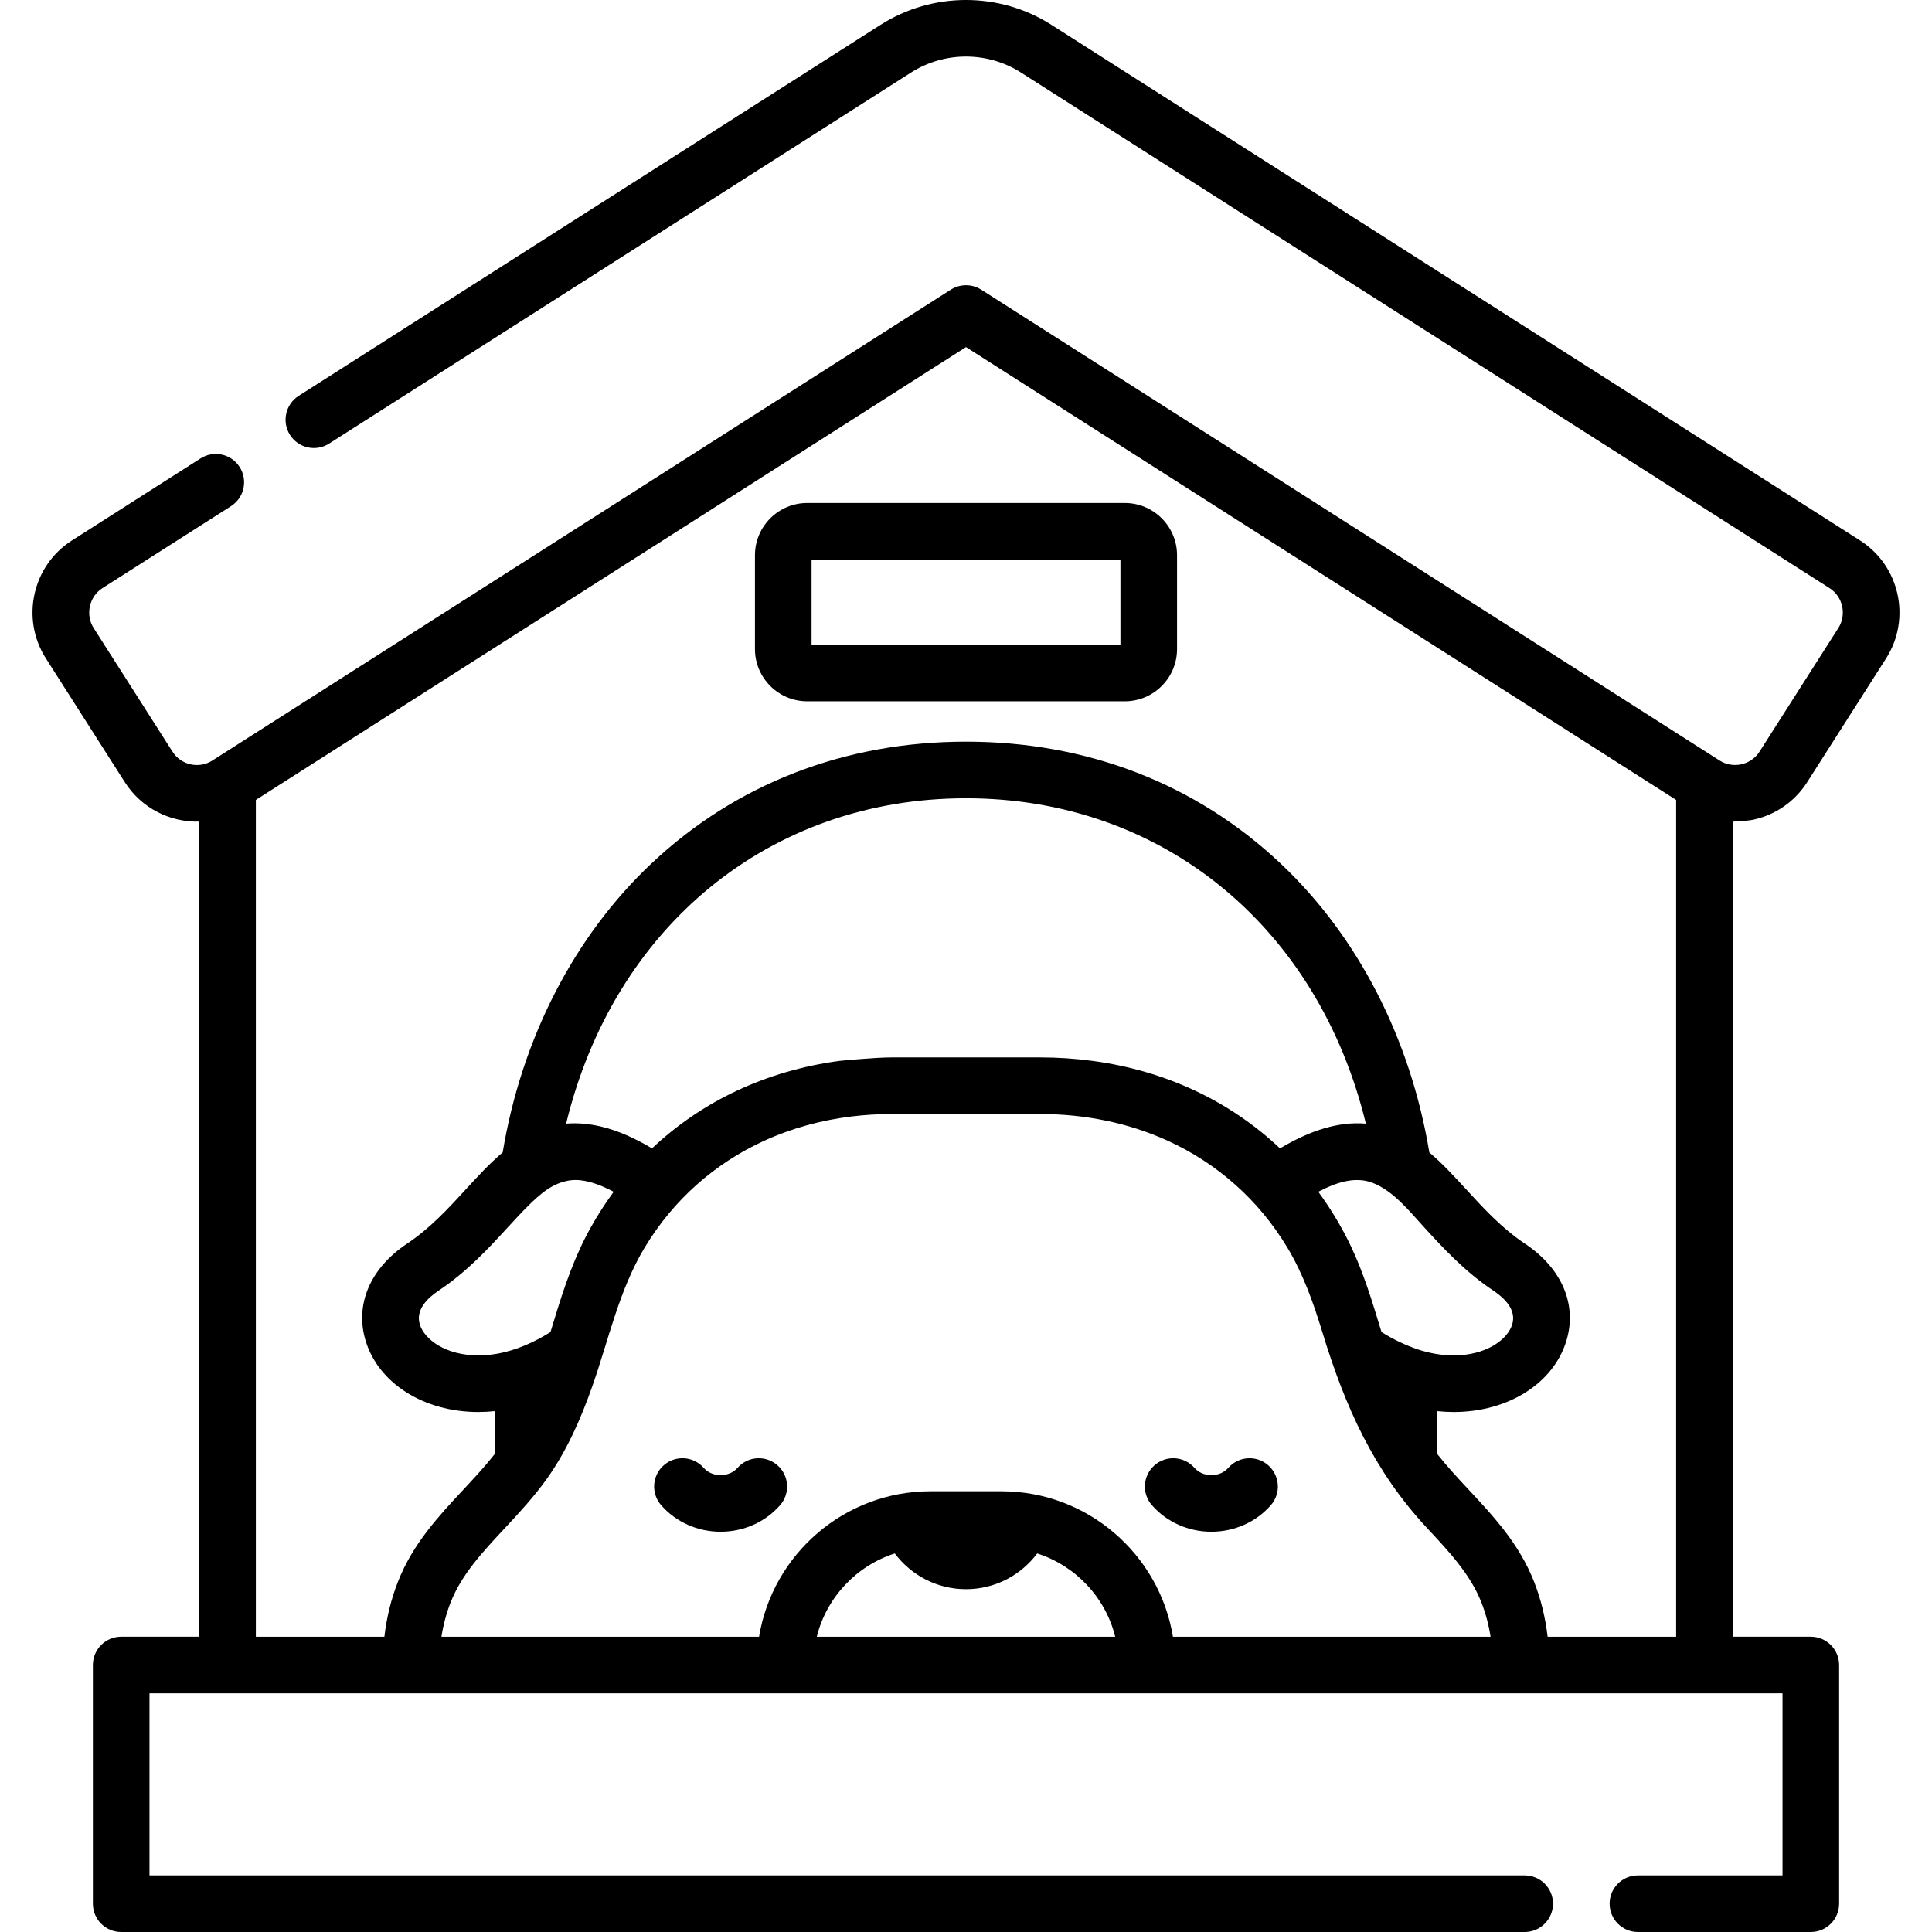
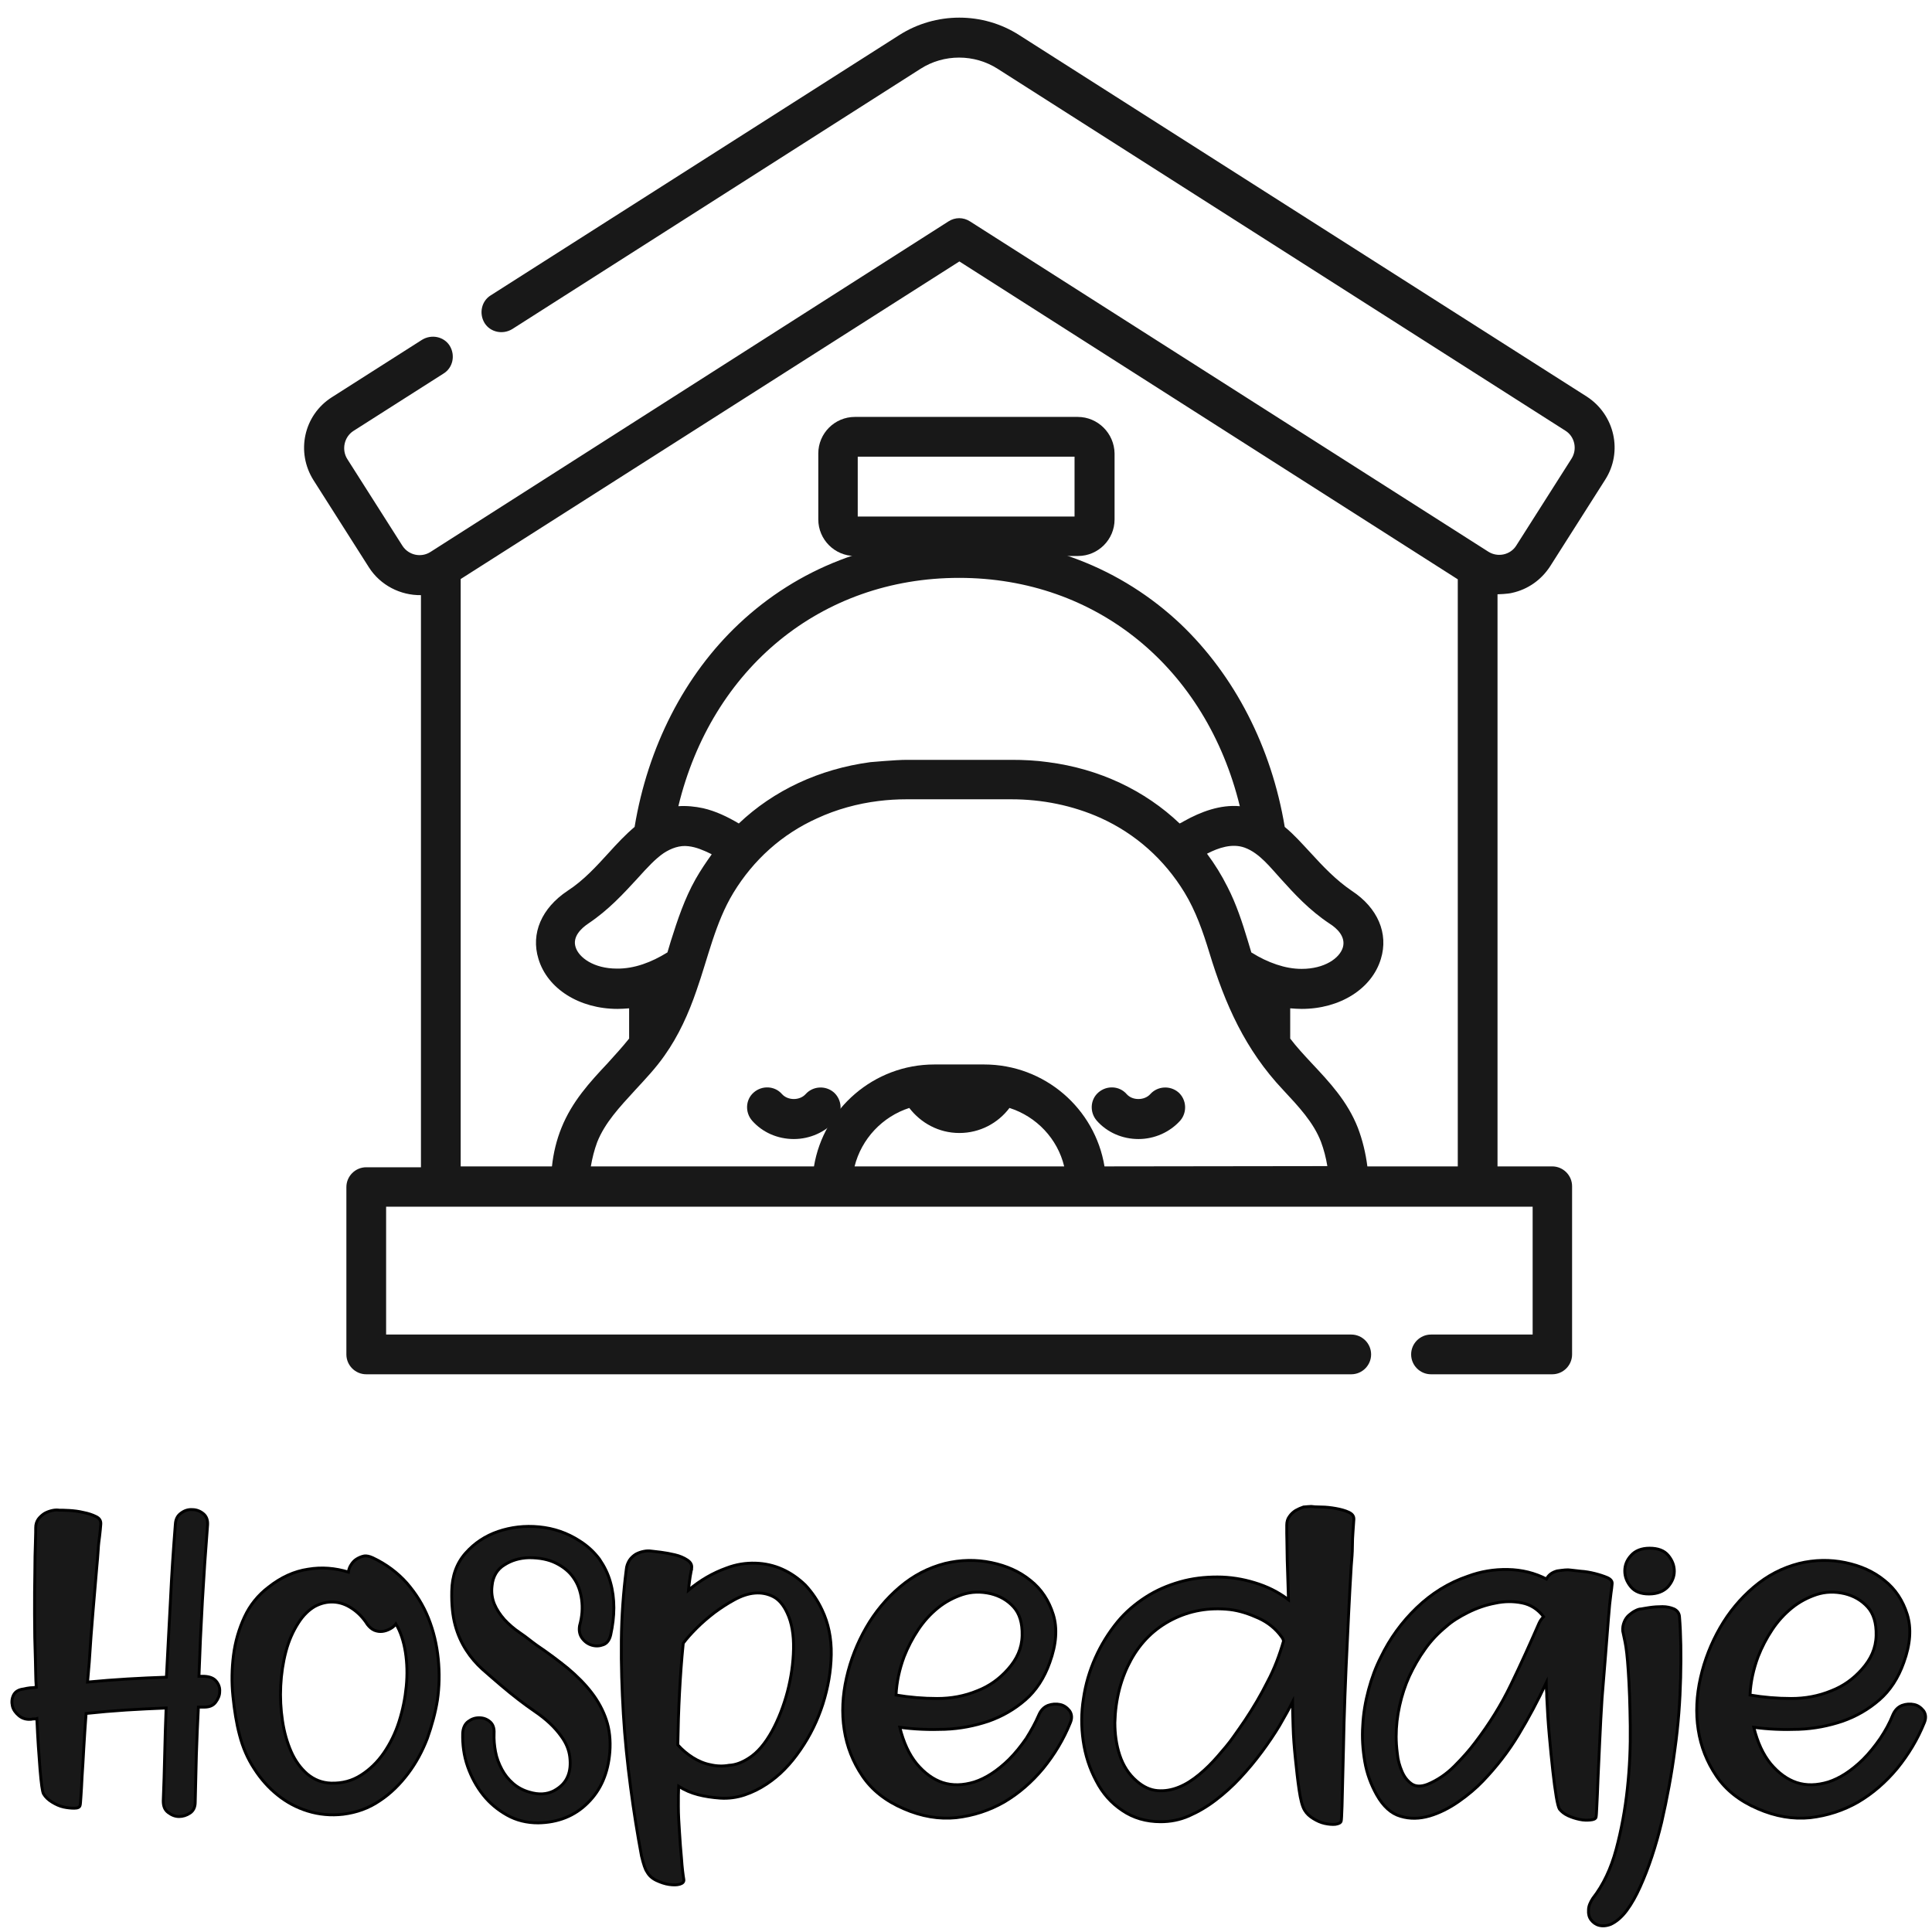
- <svg xmlns="http://www.w3.org/2000/svg" version="1.1" id="Capa_1" x="0px" y="0px" viewBox="0 0 512 512" style="enable-background:new 0 0 512 512;" xml:space="preserve">
+ <svg xmlns="http://www.w3.org/2000/svg" version="1.1" id="Capa_1" x="0px" y="0px" viewBox="-304 65 671 671" style="enable-background:new -304 65 671 671;" xml:space="preserve">
+   <style type="text/css">
+ 	.st0{fill:#181818;}
+ 	.st1{enable-background:new    ;}
+ 	.st2{fill:#181818;stroke:#000000;stroke-miterlimit:10;}
+ </style>
  <g>
    <g>
-       <path d="M298.083,133.297h-84.166c-7.633,0-13.845,6.211-13.845,13.845v24.867c0,7.633,6.21,13.845,13.845,13.845h84.166    c7.634,0,13.845-6.211,13.845-13.845v-24.867C311.928,139.508,305.717,133.297,298.083,133.297z M296.927,170.853h-81.854v-22.555    h81.854V170.853z" />
+       <path class="st0" d="M70.3,209.8H-7.1c-7,0-12.7,5.7-12.7,12.7v22.9c0,7,5.7,12.7,12.7,12.7h77.5c7,0,12.7-5.7,12.7-12.7v-22.9    C83,215.5,77.3,209.8,70.3,209.8z M69.2,244.4H-6.1v-20.8h75.3V244.4z" />
    </g>
  </g>
  <g>
    <g>
-       <path d="M206.025,388.303c-3.119-2.726-7.856-2.408-10.584,0.71c-1.063,1.215-2.692,1.913-4.471,1.913    c-1.778,0-3.408-0.697-4.47-1.913c-2.726-3.119-7.464-3.437-10.584-0.71c-3.119,2.727-3.437,7.464-0.71,10.584    c3.911,4.474,9.658,7.04,15.764,7.04c6.107,0,11.854-2.566,15.765-7.04C209.462,395.768,209.144,391.029,206.025,388.303z" />
+       <path class="st0" d="M-14.4,444.4c-2.9-2.5-7.3-2.2-9.8,0.6c-1,1.1-2.5,1.7-4.1,1.7s-3.1-0.6-4.1-1.7c-2.5-2.9-6.9-3.1-9.8-0.6    c-2.9,2.5-3.1,6.9-0.6,9.8c3.6,4.1,8.9,6.4,14.5,6.4s10.9-2.4,14.5-6.4C-11.2,451.3-11.6,446.9-14.4,444.4z" />
    </g>
  </g>
  <g>
    <g>
-       <path d="M336.081,388.303c-3.118-2.726-7.856-2.408-10.584,0.71c-1.063,1.215-2.692,1.913-4.47,1.913    c-1.779,0-3.408-0.697-4.471-1.913c-2.726-3.119-7.465-3.437-10.584-0.71c-3.119,2.727-3.437,7.464-0.71,10.584    c3.911,4.474,9.657,7.04,15.765,7.04c6.106,0,11.853-2.566,15.764-7.04C339.519,395.768,339.201,391.029,336.081,388.303z" />
+       <path class="st0" d="M105.3,444.4c-2.9-2.5-7.3-2.2-9.8,0.6c-1,1.1-2.5,1.7-4.1,1.7c-1.7,0-3.1-0.6-4.1-1.7    c-2.5-2.9-6.9-3.1-9.8-0.6c-2.9,2.5-3.1,6.9-0.6,9.8c3.6,4.1,8.9,6.4,14.5,6.4c5.6,0,10.9-2.4,14.5-6.4    C108.4,451.3,108.1,446.9,105.3,444.4z" />
    </g>
  </g>
  <g>
    <g>
-       <path d="M464.726,217.214c5.904-1.307,10.947-4.834,14.198-9.934l20.917-32.804c6.711-10.525,3.609-24.548-6.917-31.261    L278.629,6.574c-13.747-8.765-31.513-8.765-45.259,0L79.149,104.911c-3.493,2.227-4.519,6.864-2.292,10.357    c2.227,3.493,6.864,4.518,10.357,2.292l154.22-98.338c8.848-5.642,20.283-5.642,29.13,0c0,0,214.118,136.531,214.294,136.643    c3.518,2.243,4.581,7.021,2.334,10.548c0,0-20.891,32.764-20.916,32.804c-2.245,3.52-7.019,4.583-10.548,2.334L260.032,76.766    c-2.459-1.568-5.605-1.568-8.064,0L56.272,201.55c-3.55,2.265-8.282,1.217-10.548-2.334c0,0-20.894-32.769-20.917-32.804    c-2.233-3.502-1.156-8.322,2.333-10.548l34.082-21.732c3.493-2.227,4.519-6.864,2.292-10.357    c-2.227-3.493-6.865-4.518-10.357-2.292l-34.082,21.732c-10.526,6.711-13.629,20.735-6.917,31.261l20.917,32.804    c4.428,6.944,12.039,10.656,19.728,10.451v216.015H32.114c-4.142,0-7.5,3.358-7.5,7.5v63.252c0,4.142,3.358,7.5,7.5,7.5h371.947    c4.142,0,7.5-3.358,7.5-7.5s-3.358-7.5-7.5-7.5H39.615v-48.252h432.771v48.252h-38.323c-4.142,0-7.5,3.358-7.5,7.5    s3.358,7.5,7.5,7.5h45.823c4.142,0,7.5-3.358,7.5-7.5v-63.252c0-4.142-3.358-7.5-7.5-7.5h-20.69V217.735    C459.394,217.741,463.085,217.577,464.726,217.214z M216.456,433.747c2.6-10.446,10.507-18.81,20.678-22.068    c4.293,5.746,11.141,9.473,18.866,9.473c7.725,0,14.573-3.727,18.866-9.473c10.171,3.258,18.078,11.624,20.678,22.068H216.456z     M310.84,433.747L310.84,433.747c-3.593-21.833-22.589-38.545-45.424-38.545h-18.832c-22.834,0-41.831,16.712-45.424,38.545    h-84.173c0.493-3.185,1.309-6.23,2.44-9.108c2.9-7.377,8.469-13.347,14.365-19.667c3.894-4.174,7.781-8.386,11.103-13.041    c5.335-7.476,9.069-16.006,12.1-24.636c4.336-12.348,7.072-25.473,13.912-36.787c7.569-12.523,18.444-22.162,31.577-28.176    c7.319-3.352,15.177-5.48,23.162-6.457c3.512-0.43,7.051-0.645,10.59-0.645h39.532c11.583,0,23.198,2.276,33.752,7.103    c13.129,6.012,24,15.648,31.571,28.165c4.223,6.983,6.974,14.754,9.37,22.609c5.994,19.653,13.58,36.677,27.75,51.866    c5.896,6.319,11.465,12.289,14.365,19.666c1.132,2.879,1.947,5.924,2.44,9.109H310.84z M340.798,303.42    c-0.524,0.294-1.053,0.6-1.585,0.917c-13.222-12.501-30.285-20.591-49.674-23.188c-4.566-0.612-9.166-0.922-13.774-0.922h-39.532    c-4.433,0-13.608,0.9-13.772,0.922c-19.39,2.597-36.454,10.688-49.676,23.188c-4.21-2.512-8.71-4.652-13.499-5.788    c-3.023-0.717-6.158-1.033-9.26-0.768c12.634-52.095,53.864-86.231,105.973-86.231s93.339,34.136,105.973,86.231    C354.491,297.134,347.224,299.812,340.798,303.42z M363.697,313.442c5.567,2.124,9.837,7.569,13.738,11.826    c5.028,5.486,10.729,11.707,18.37,16.801c2.901,1.934,6.116,5.047,4.951,8.894c-1.24,4.095-6.971,8.239-15.527,8.239    c-3.062-0.002-6.237-0.537-9.451-1.58c-0.01-0.003-0.02-0.009-0.03-0.012c-3.306-1.116-6.427-2.616-9.392-4.458    c-0.08-0.05-0.16-0.1-0.24-0.15c-0.441-1.426-0.877-2.853-1.312-4.277c-2.099-6.874-4.431-13.883-7.735-20.37    c-2.187-4.295-4.802-8.577-7.705-12.52c0.07-0.037,0.14-0.074,0.21-0.11C353.829,313.518,358.958,311.636,363.697,313.442z     M153.844,312.783c2.949,0.339,5.749,1.491,8.371,2.835c0.135,0.069,0.277,0.152,0.414,0.224c-2.197,2.984-4.223,6.13-6.063,9.435    c-4.146,7.349-6.914,15.396-9.368,23.439c-0.436,1.427-0.871,2.856-1.313,4.283c-0.08,0.05-0.159,0.101-0.239,0.15    c-5.631,3.513-12.159,6.051-18.871,6.05c-8.557-0.001-14.289-4.147-15.528-8.242c-1.164-3.845,2.049-6.958,4.95-8.893    c7.639-5.093,13.339-11.313,18.367-16.8c3.934-4.292,7.036-7.578,9.982-9.719C147.241,313.592,150.48,312.396,153.844,312.783z     M444.195,433.748h-34.062v-0.001c-0.594-5.1-1.788-9.99-3.599-14.598c-3.945-10.035-10.764-17.343-17.357-24.41    c-2.946-3.158-5.769-6.195-8.248-9.367v-11.401c1.439,0.147,2.874,0.23,4.299,0.23c0.001,0,0,0,0.001,0    c14.452,0,26.462-7.593,29.884-18.893c2.902-9.585-1.205-19.202-10.988-25.723c-6.129-4.086-10.96-9.357-15.631-14.455    c-3.1-3.383-6.248-6.803-9.704-9.716c-4.999-30.14-18.907-57.242-39.409-76.567c-22.418-21.131-51.252-32.3-83.38-32.3    s-60.962,11.169-83.38,32.3c-20.501,19.324-34.408,46.424-39.407,76.563c-3.457,2.913-6.605,6.333-9.707,9.719    c-4.671,5.097-9.5,10.368-15.631,14.455c-9.781,6.521-13.888,16.136-10.987,25.719c3.421,11.301,15.43,18.895,29.883,18.897    c0.002,0,0.003,0,0.005,0c1.424,0,2.857-0.083,4.295-0.229v11.4c-2.478,3.171-5.301,6.208-8.248,9.367    c-6.593,7.067-13.412,14.376-17.356,24.41c-1.812,4.607-3.006,9.498-3.6,14.599H67.805v-221.76L256,91.986l188.195,120.002    V433.748z" />
+       <path class="st0" d="M221.2,270.9c5.4-1.2,10-4.4,13.1-9.1l19.2-30.2c6.2-9.7,3.3-22.5-6.3-28.8L50,77.2c-12.6-8.1-29-8.1-41.7,0    l-141.9,90.4c-3.2,2-4.1,6.3-2.1,9.6c2,3.2,6.3,4.1,9.6,2.1L15.7,88.9c8.1-5.2,18.7-5.2,26.8,0c0,0,197,125.6,197.2,125.7    c3.2,2,4.2,6.4,2.1,9.7l-19.2,30.2c-2,3.2-6.4,4.2-9.7,2.1l-180-114.7c-2.3-1.5-5.2-1.5-7.5,0l-179.9,114.8    c-3.3,2.1-7.6,1.1-9.7-2.1l-19.2-30.2c-2-3.2-1.1-7.6,2.1-9.7l31.4-20c3.2-2,4.1-6.3,2.1-9.6c-2-3.2-6.3-4.1-9.6-2.1l-31.4,20    c-9.7,6.2-12.5,19-6.3,28.8l19.2,30.2c4,6.3,11,9.8,18.1,9.7v198.7h-19c-3.8,0-6.9,3.1-6.9,6.9v58.1c0,3.8,3.1,6.9,6.9,6.9h342.1    c3.8,0,6.9-3.1,6.9-6.9c0-3.8-3.1-6.9-6.9-6.9h-335.2v-44.4h398.2v44.4H193c-3.8,0-6.9,3.1-6.9,6.9c0,3.8,3.1,6.9,6.9,6.9h42.1    c3.8,0,6.9-3.1,6.9-6.9V477c0-3.8-3.1-6.9-6.9-6.9h-19V271.4C216.3,271.4,219.7,271.3,221.2,270.9z M-7.2,470.1    c2.4-9.6,9.7-17.3,19-20.3c4,5.2,10.2,8.7,17.4,8.7c7.1,0,13.4-3.4,17.4-8.7c9.4,3,16.7,10.7,19,20.3H-7.2z M79.6,470.1    L79.6,470.1c-3.3-20.1-20.8-35.4-41.8-35.4H20.5c-21,0-38.5,15.4-41.8,35.4h-77.5c0.5-2.9,1.2-5.7,2.2-8.4    c2.7-6.8,7.8-12.2,13.2-18.1c3.6-3.9,7.2-7.7,10.2-12c4.9-6.9,8.4-14.7,11.1-22.6c4-11.3,6.5-23.5,12.8-33.9    c7-11.5,16.9-20.4,29.1-25.9c6.7-3.1,14-5.1,21.3-6c3.2-0.4,6.5-0.6,9.8-0.6h36.3c10.7,0,21.3,2.1,31.1,6.5    c12.1,5.5,22.1,14.4,29.1,25.9c3.9,6.4,6.4,13.6,8.6,20.8c5.5,18.1,12.5,33.8,25.6,47.7c5.4,5.8,10.6,11.3,13.2,18.1    c1,2.7,1.7,5.4,2.2,8.4L79.6,470.1L79.6,470.1z M107.2,350.2c-0.5,0.3-1,0.6-1.5,0.8c-12.1-11.5-27.9-19-45.7-21.3    c-4.2-0.6-8.5-0.8-12.7-0.8H11c-4,0-12.5,0.8-12.7,0.8c-17.8,2.4-33.6,9.8-45.7,21.3c-3.9-2.3-8-4.3-12.4-5.3    c-2.8-0.6-5.7-0.9-8.6-0.7c11.6-47.9,49.6-79.3,97.5-79.3s85.8,31.4,97.5,79.3C119.8,344.4,113.1,346.9,107.2,350.2z M128.3,359.4    c5.2,1.9,9,7,12.6,10.9c4.6,5.1,9.8,10.8,16.9,15.5c2.7,1.7,5.6,4.6,4.6,8.2c-1.1,3.8-6.4,7.5-14.3,7.5c-2.9,0-5.7-0.5-8.7-1.5    l0,0c-3-1-5.9-2.4-8.6-4.1c-0.1,0-0.2-0.1-0.2-0.1c-0.4-1.3-0.8-2.7-1.2-4c-1.9-6.3-4-12.8-7.1-18.8c-2-4-4.4-7.9-7.1-11.5    c0.1,0,0.1-0.1,0.2-0.1C119.1,359.5,123.9,357.8,128.3,359.4z M-64.9,358.9c2.7,0.3,5.2,1.4,7.7,2.6c0.1,0.1,0.3,0.2,0.4,0.2    c-2,2.8-3.9,5.6-5.6,8.6c-3.8,6.7-6.3,14.2-8.6,21.5c-0.4,1.3-0.8,2.7-1.2,4c-0.1,0-0.2,0.1-0.2,0.1c-5.2,3.2-11.2,5.6-17.4,5.5    c-7.9,0-13.2-3.8-14.3-7.5c-1.1-3.5,1.8-6.4,4.5-8.2c7-4.7,12.2-10.4,16.9-15.5c3.6-4,6.4-7,9.2-8.9    C-70.9,359.6-67.9,358.5-64.9,358.9z M202.3,470.1h-31.4l0,0c-0.6-4.7-1.7-9.2-3.3-13.4c-3.6-9.2-9.9-15.9-16-22.4    c-2.7-2.9-5.3-5.7-7.5-8.6v-10.5c1.3,0.1,2.7,0.2,4,0.2l0,0c13.3,0,24.4-7,27.5-17.4c2.7-8.8-1.1-17.7-10.1-23.6    c-5.6-3.8-10.1-8.6-14.4-13.3c-2.9-3.1-5.7-6.3-8.9-8.9c-4.6-27.7-17.4-52.6-36.2-70.5c-20.6-19.4-47.2-29.7-76.7-29.7    s-56.1,10.3-76.7,29.7c-18.9,17.8-31.6,42.7-36.2,70.5c-3.2,2.7-6.1,5.8-8.9,8.9c-4.3,4.7-8.7,9.6-14.4,13.3    c-9,6-12.8,14.8-10.1,23.6c3.1,10.4,14.2,17.4,27.5,17.4l0,0c1.3,0,2.7-0.1,4-0.2v10.5c-2.3,2.9-4.9,5.7-7.5,8.6    c-6.1,6.5-12.3,13.2-16,22.4c-1.7,4.2-2.8,8.7-3.3,13.4H-144v-204L29.2,155.8l173.1,110.4V470.1z" />
    </g>
  </g>
-   <g>
- </g>
-   <g>
- </g>
-   <g>
- </g>
-   <g>
- </g>
-   <g>
- </g>
-   <g>
- </g>
-   <g>
- </g>
-   <g>
- </g>
-   <g>
- </g>
-   <g>
- </g>
-   <g>
- </g>
-   <g>
- </g>
-   <g>
- </g>
-   <g>
- </g>
-   <g>
- </g>
+   <g class="st1">
+     <path class="st2" d="M-228.9,648.9c0.9,1.1,1.3,2.3,1.2,3.6c0,1.3-0.5,2.5-1.4,3.7c-0.9,1.2-2.2,1.7-4,1.7h-2   c-0.3,5.5-0.5,11-0.7,16.5c-0.1,5.5-0.3,11-0.4,16.5c0,1.7-0.6,3-1.8,3.8c-1.2,0.8-2.5,1.2-3.8,1.2c-1.4,0-2.6-0.5-3.8-1.4   c-1.2-0.9-1.7-2.2-1.7-4c0.2-5.3,0.4-10.7,0.5-16.1c0.1-5.4,0.3-10.8,0.5-16.2c-4.6,0.2-9.3,0.4-13.9,0.7   c-4.6,0.3-9.3,0.7-13.9,1.2c-0.3,4.2-0.6,8.3-0.8,12c-0.2,3.8-0.4,7.1-0.6,10c-0.1,2.9-0.3,5.2-0.4,7c-0.1,1.7-0.2,2.8-0.3,3   c-0.2,0.6-0.8,0.9-2,0.9c-1.1,0-2.3-0.1-3.7-0.4c-1.4-0.3-2.7-0.9-4-1.7c-1.3-0.8-2.3-1.7-3-2.9c-0.4-0.8-0.8-3.6-1.2-8.5   c-0.4-4.9-0.8-10.7-1.1-17.6c-0.3,0.1-0.6,0.1-0.9,0.1c-0.3,0-0.7,0-0.9,0.1c-1.7,0.2-3.2-0.2-4.4-1.2c-1.2-1-2-2.1-2.3-3.4   c-0.3-1.3-0.2-2.6,0.4-3.8c0.6-1.2,1.8-1.9,3.5-2.1c0.8-0.2,1.5-0.3,2.2-0.4c0.7,0,1.4-0.1,2.2-0.2c-0.1-1.5-0.2-3.1-0.2-4.6   c0-1.5-0.1-3.1-0.1-4.6c-0.2-5.5-0.3-10.9-0.3-16.2c0-5.3,0-10.1,0.1-14.3c0-4.2,0.1-7.8,0.2-10.6c0.1-2.8,0.1-4.5,0.1-5.1   c0-1.2,0.3-2.1,0.9-3c0.6-0.8,1.4-1.5,2.2-2c0.9-0.5,1.8-0.8,2.7-1c0.9-0.2,1.7-0.2,2.4-0.1c0.7,0,1.8,0,3.5,0.1   c1.6,0.1,3.3,0.3,4.9,0.7c1.6,0.3,3.1,0.8,4.3,1.4c1.3,0.6,1.8,1.5,1.7,2.7c-0.1,1.2-0.2,2.5-0.4,4.1c-0.2,1.4-0.4,2.9-0.5,4.8   c-0.1,1.8-0.3,3.9-0.5,6.1c-0.4,4.5-0.8,9.6-1.3,15.3c-0.5,5.6-0.9,11.5-1.3,17.6c-0.1,1.2-0.2,2.3-0.3,3.5   c-0.1,1.2-0.2,2.3-0.3,3.4c9.4-0.9,18.5-1.4,27.4-1.7c0.5-9,0.9-17.9,1.4-26.6c0.4-8.8,1-17.6,1.7-26.5c0.1-1.7,0.7-3,2-3.9   c1.2-0.9,2.5-1.3,3.9-1.2c1.4,0,2.7,0.5,3.8,1.4c1.1,0.9,1.6,2.2,1.5,3.9c-1.4,17.6-2.4,35.1-3,52.6h1.9   C-231.2,647.3-229.8,647.8-228.9,648.9z" />
+     <path class="st2" d="M-174.6,606c4.7,2.2,8.7,5.2,11.9,8.8c3.2,3.7,5.7,7.7,7.5,12.2c1.8,4.5,2.9,9.2,3.4,14.1   c0.5,4.9,0.4,9.8-0.3,14.5c-0.7,4.3-1.9,8.7-3.5,13.2c-1.7,4.4-3.9,8.5-6.7,12.2c-2.8,3.7-6,6.9-9.8,9.4c-3.8,2.6-8,4.1-12.7,4.7   c-4.3,0.5-8.4,0.1-12.3-1.1c-3.9-1.2-7.4-3.1-10.5-5.6c-3.1-2.5-5.8-5.5-8.1-9.1c-2.3-3.5-4-7.4-5.1-11.7   c-1.1-4.1-1.8-8.6-2.3-13.5c-0.5-4.8-0.4-9.6,0.2-14.3c0.6-4.7,1.9-9.1,3.8-13.2c1.9-4.1,4.7-7.6,8.4-10.4   c4.3-3.4,8.9-5.5,13.7-6.2c4.8-0.8,9.4-0.4,14,1c0.1-0.9,0.4-1.7,0.9-2.5c0.5-0.8,1.1-1.5,1.9-2c0.8-0.5,1.7-0.9,2.7-1.1   C-176.7,605.3-175.7,605.5-174.6,606z M-189,684.3c3.9,0.1,7.3-0.8,10.4-2.8c3-1.9,5.7-4.5,7.9-7.7c2.2-3.2,4-6.8,5.3-10.9   c1.3-4.1,2.1-8.1,2.5-12.2c0.4-4.1,0.3-8.1-0.3-11.9c-0.6-3.8-1.7-7.1-3.3-9.8c-0.5,0.7-1.2,1.3-2,1.7c-0.9,0.5-1.8,0.8-2.7,0.9   c-0.9,0.1-1.8,0-2.8-0.4c-0.9-0.4-1.7-1.1-2.4-2c-1.5-2.4-3.4-4.3-5.4-5.6c-2.1-1.4-4.2-2.1-6.4-2.2s-4.3,0.4-6.4,1.5   c-2.1,1.2-4.1,3.1-5.8,5.8c-1.8,2.8-3.3,6.1-4.3,9.9c-1,3.8-1.6,7.8-1.8,11.9c-0.2,4.1,0,8.1,0.6,12.1c0.6,4,1.6,7.5,3,10.7   c1.4,3.2,3.3,5.8,5.6,7.8C-194.9,683.1-192.2,684.2-189,684.3z" />
+     <path class="st2" d="M-117.6,636.4c4,2.7,7.6,5.4,10.8,8c3.2,2.7,6,5.5,8.3,8.5c2.3,3,4,6.2,5.1,9.5c1.1,3.3,1.5,7,1.2,11.1   c-0.6,7.3-3.1,13.2-7.7,17.7c-4.5,4.5-10.3,6.8-17.2,6.9c-4,0-7.6-0.9-10.8-2.7c-3.2-1.8-6-4.1-8.3-7c-2.3-2.9-4.1-6.2-5.4-9.9   c-1.3-3.7-1.8-7.6-1.7-11.5c0.1-1.8,0.7-3.2,1.9-4.1c1.2-0.9,2.4-1.3,3.8-1.3c1.4,0,2.6,0.4,3.7,1.3c1.1,0.9,1.6,2.2,1.5,4.1   c-0.1,2.1,0.1,4.3,0.5,6.4c0.4,2.2,1.2,4.2,2.2,6.1c1,1.9,2.3,3.5,3.9,4.9c1.6,1.4,3.5,2.4,5.6,3c3.3,1,6.1,0.8,8.5-0.4   c2.4-1.3,4-2.9,4.9-5.1c0.8-1.9,1-4.1,0.7-6.7c-0.3-2.5-1.3-4.9-3-7.2c-2.2-3.1-5.2-5.9-9-8.5s-7.7-5.6-11.7-9   c-2.3-1.9-4.5-3.9-6.7-5.8c-2.1-1.9-4-4.1-5.6-6.6c-1.6-2.5-2.9-5.3-3.8-8.6c-0.9-3.3-1.3-7.2-1.2-11.9c0.1-5.3,1.7-9.7,4.8-13.2   c3.1-3.5,6.9-6,11.3-7.5c4.4-1.5,9.2-2.1,14.3-1.6c5.1,0.5,9.7,2.1,13.9,4.8c2.9,1.8,5.2,4,7,6.4c1.7,2.5,3,5.1,3.8,8   c0.8,2.8,1.2,5.8,1.2,8.9c0,3.1-0.4,6.2-1.1,9.4c-0.4,1.7-1.2,2.9-2.5,3.4c-1.3,0.5-2.6,0.6-4,0.2c-1.4-0.4-2.5-1.2-3.4-2.4   c-0.9-1.2-1.2-2.7-0.9-4.4c0.9-3.2,1.1-6.2,0.7-9.1c-0.4-2.9-1.3-5.4-2.8-7.5c-1.4-2.1-3.5-3.8-6.1-5.1c-2.6-1.3-5.7-1.9-9.4-1.9   c-3.2,0.1-6,0.9-8.5,2.5c-2.5,1.5-4,4-4.3,7.2c-0.3,2.3,0,4.4,0.8,6.4c0.8,1.9,2,3.7,3.5,5.4c1.5,1.6,3.3,3.2,5.4,4.6   S-119.7,634.9-117.6,636.4z" />
+     <path class="st2" d="M-18.5,624.1c2.2,4.6,3.3,9.8,3.2,15.6c-0.1,5.7-1.1,11.4-2.9,17.1c-1.8,5.6-4.4,11-7.8,15.9   c-3.4,5-7.3,9-11.7,11.9c-2.4,1.6-5,2.9-7.7,3.8c-2.7,0.9-5.6,1.3-8.5,1.1c-2.8-0.2-5.4-0.6-7.7-1.2s-4.5-1.5-6.7-2.9   c-0.1,1.7-0.1,4.1-0.1,7c0,2.9,0.2,5.9,0.4,9c0.2,3.1,0.4,6.2,0.7,9.2c0.2,3,0.5,5.4,0.8,7.2c0.1,0.8-0.4,1.3-1.4,1.6   c-1,0.3-2.2,0.3-3.7,0.1c-1.4-0.2-2.9-0.7-4.4-1.4c-1.5-0.7-2.6-1.7-3.3-3c-0.6-0.8-1.2-2.6-1.9-5.5c-1.4-7.5-2.7-15.5-3.8-23.9   c-1.1-8.4-2-16.9-2.5-25.4s-0.8-17.1-0.7-25.6c0.1-8.5,0.7-16.7,1.7-24.5c0.1-1.3,0.5-2.3,1.1-3.3c0.6-0.9,1.4-1.6,2.2-2.1   c0.9-0.5,1.8-0.8,2.8-1c1-0.2,1.8-0.2,2.5-0.1c0.7,0.1,1.8,0.2,3.4,0.4c1.6,0.2,3.2,0.5,4.9,0.9c1.7,0.4,3.1,1,4.3,1.8   c1.2,0.8,1.7,1.7,1.5,2.9v0.3c0,0.1,0,0.2-0.1,0.4c0,0.1-0.1,0.3-0.1,0.5c-0.2,1.1-0.4,2.1-0.5,3.1c-0.1,1-0.3,2.1-0.4,3.3   c4.1-3.5,8.5-6,13.2-7.7c3.4-1.3,6.7-1.8,10.1-1.7c3.3,0.1,6.4,0.8,9.3,2.1c2.9,1.3,5.5,3.1,8,5.5C-21.9,618.1-20,620.9-18.5,624.1   z M-43.9,675.6c3-1.9,5.6-5,8-9.3c2.3-4.2,4.1-8.9,5.4-13.8c1.3-5,2-9.9,2.1-14.8c0.1-4.9-0.6-9.1-2.2-12.5   c-1.3-2.8-2.9-4.7-4.9-5.7c-2-1-4.1-1.4-6.4-1.2c-2.3,0.2-4.6,1-7,2.3c-2.4,1.3-4.7,2.8-7,4.5c-2.2,1.7-4.3,3.5-6.2,5.4   c-1.9,1.9-3.5,3.7-4.6,5.2c-0.6,5.8-1,11.6-1.3,17.3c-0.3,5.7-0.5,11.8-0.6,18c1.5,1.7,3.3,3.2,5.2,4.4c1.9,1.2,4,2.1,6.1,2.5   c2.1,0.5,4.3,0.6,6.5,0.2C-48.5,678-46.2,677.1-43.9,675.6z" />
+     <path class="st2" d="M56.8,660.6c0.7-1.6,1.7-2.7,3.2-3.3c1.4-0.5,2.8-0.6,4.2-0.3c1.4,0.3,2.4,1.1,3.3,2.2   c0.8,1.2,0.9,2.6,0.2,4.2c-2.3,5.7-5.5,11-9.4,15.8c-4,4.8-8.5,8.7-13.6,11.7c-5.1,2.9-10.6,4.7-16.6,5.4c-5.9,0.6-12-0.4-18.2-3.1   c-6.3-2.7-11.1-6.5-14.4-11.4c-3.3-4.9-5.4-10.2-6.3-16.1c-0.9-5.8-0.6-11.8,0.8-18c1.4-6.2,3.7-12,6.8-17.4   c3.1-5.4,7-10.1,11.7-14.1c4.7-4,9.9-6.7,15.7-8.2c5.4-1.3,10.8-1.4,16.1-0.3c5.3,1.1,9.8,3.1,13.6,6.2c3.8,3,6.4,7,7.9,11.8   c1.5,4.8,1.1,10.4-1.2,16.7c-1.9,5.4-4.8,9.8-8.5,13c-3.8,3.3-8,5.7-12.8,7.4c-4.8,1.6-9.8,2.6-15.2,2.8c-5.4,0.2-10.5,0-15.6-0.7   c1.3,5.2,3.2,9.4,5.9,12.7c2.7,3.2,5.7,5.4,9,6.5c3.4,1.1,7,1,11-0.2c4-1.3,8-3.9,12-7.8c2.2-2.2,4.2-4.7,6-7.3   C54.1,666.1,55.6,663.4,56.8,660.6z M51,633c0.1-4.3-0.9-7.6-3-9.9c-2.1-2.3-4.7-3.8-7.9-4.6c-3.5-0.8-6.7-0.7-9.8,0.3   c-3,1-5.9,2.5-8.5,4.6c-2.6,2.1-4.9,4.6-6.9,7.6c-2,3-3.6,6.1-4.9,9.4c-1.6,4.3-2.6,8.8-2.8,13.3c4.7,0.8,9.5,1.2,14.3,1.2   c4.8,0,9.4-0.8,14-2.7c4.1-1.6,7.6-4.1,10.6-7.5S50.9,637.6,51,633z" />
+     <path class="st2" d="M151.4,588.2c0.7,0.1,1.8,0.2,3.5,0.2c1.6,0,3.3,0.2,5,0.5c1.7,0.3,3.2,0.7,4.5,1.3c1.3,0.6,1.9,1.4,1.8,2.6   c-0.1,1.3-0.2,2.7-0.3,4.3c-0.1,1.4-0.2,3-0.2,5.1c0,2-0.2,4.2-0.4,6.7c-0.3,4.8-0.6,10.3-0.9,16.4c-0.3,6.1-0.6,12.4-0.9,19   c-0.3,6.5-0.5,12.8-0.7,19c-0.1,6.2-0.3,11.8-0.4,16.8c-0.1,5-0.2,9-0.3,12.2c-0.1,3.2-0.2,4.9-0.3,5.2c-0.2,0.6-0.8,0.9-2,1.1   c-1.1,0.1-2.3,0-3.7-0.3c-1.4-0.3-2.7-0.9-4-1.7c-1.3-0.8-2.3-1.7-3-2.9c-0.8-1.3-1.4-3.6-1.9-7c-0.5-3.4-0.9-7-1.3-10.9   c-0.4-3.9-0.7-7.6-0.8-11.3c-0.1-3.7-0.2-6.5-0.2-8.4c-1.2,2.4-2.7,5.1-4.5,8.2c-1.8,3-3.9,6.1-6.2,9.2c-2.3,3.1-4.8,6.1-7.5,9   c-2.7,2.9-5.6,5.5-8.5,7.7c-3,2.3-6.1,4.1-9.3,5.5c-3.2,1.4-6.5,2-9.8,2c-5,0-9.5-1.3-13.3-3.9c-3.9-2.6-6.9-6-9.1-10.3   c-2.3-4.3-3.8-9-4.5-13.9c-0.7-4.9-0.7-9.8,0.1-14.7c0.7-4.9,2.1-9.6,4.1-14.1c2-4.5,4.6-8.7,7.7-12.5c2.8-3.4,6.1-6.2,9.8-8.6   c3.7-2.4,7.7-4.1,11.9-5.3s8.5-1.7,13-1.7c4.4,0,8.8,0.7,13,2c2,0.6,4.1,1.4,6.1,2.4c2,1,3.9,2.2,5.6,3.5c-0.1-3.4-0.2-6.6-0.3-9.6   c-0.1-3-0.2-5.6-0.2-7.9c0-2.3-0.1-4.1-0.1-5.6c0-1.5,0-2.4,0-2.8c0-1.2,0.3-2.2,0.9-3c0.6-0.9,1.4-1.6,2.2-2.1   c0.9-0.5,1.8-0.9,2.7-1.2C150,588.3,150.8,588.2,151.4,588.2z M90.8,683.6c2.3,2,4.7,3.1,7.2,3.3c2.5,0.2,4.9-0.2,7.4-1.2   c2.5-1,4.8-2.5,7.1-4.4c2.3-1.9,4.4-4,6.4-6.3c2-2.3,3.9-4.5,5.5-6.8c1.6-2.3,3-4.2,4.1-5.9c2.8-4.2,5.4-8.6,7.7-13.2   c2.4-4.5,4.2-9.3,5.6-14.2c-0.1-0.4-0.3-0.9-0.7-1.4c-2-2.8-4.7-5-8-6.5c-3.3-1.5-6.6-2.6-10-3c-7.2-0.8-13.9,0.4-20,3.5   c-6.1,3.1-10.9,7.8-14.3,14c-1.6,2.9-3,6.3-4,10.1c-1,3.9-1.5,7.7-1.6,11.7c0,3.9,0.5,7.7,1.7,11.3S88,681.2,90.8,683.6z" />
+     <path class="st2" d="M241.5,610.3c0.7,0.1,1.8,0.2,3.5,0.4c1.6,0.1,3.3,0.4,4.9,0.8c1.6,0.4,3.1,0.9,4.3,1.4   c1.3,0.6,1.8,1.3,1.7,2.2c-0.1,1-0.2,2.1-0.4,3.3c-0.3,2.1-0.6,5.1-0.9,9c-0.3,3.7-0.6,7.9-1,12.7c-0.4,4.8-0.8,9.7-1.2,14.8   c-0.3,5-0.6,9.9-0.8,14.8c-0.2,4.8-0.4,9.1-0.6,13c-0.1,3.8-0.3,7-0.4,9.4c-0.1,2.5-0.2,3.8-0.3,4.1c-0.2,0.5-0.8,0.8-2,0.9   c-1.1,0.1-2.3,0.1-3.7-0.2c-1.4-0.3-2.7-0.7-4-1.3s-2.3-1.4-3-2.3c-0.3-0.5-0.7-1.9-1.1-4.3c-0.4-2.4-0.8-5.4-1.2-9   c-0.4-3.6-0.8-7.6-1.2-12.1c-0.4-4.4-0.7-9-0.9-13.6c0-0.8,0-1.6-0.1-2.4c0-0.8-0.1-1.6-0.1-2.4c-2.9,6.2-6.1,12.2-9.6,18   c-3.5,5.8-7.7,11.2-12.4,16.1c-2.3,2.4-5.1,4.8-8.4,7.1c-3.3,2.3-6.7,4-10.1,5c-3.5,1-6.8,1.1-10.1,0.1c-3.2-0.9-6-3.4-8.3-7.5   c-2-3.6-3.4-7.4-4.1-11.5c-0.7-4.1-1-8.3-0.7-12.5c0.2-4.2,0.9-8.3,2-12.4c1.1-4.1,2.5-7.9,4.3-11.4c3.1-6.4,7.2-12.1,12.4-17.1   c5.2-5,11.1-8.7,17.9-11c4.3-1.6,9-2.4,13.8-2.3c4.9,0.1,9.3,1.2,13.4,3.3c0.7-1.4,1.9-2.3,3.7-2.8   C238.9,610.3,240.4,610.1,241.5,610.3z M230.5,628.8c0.4-0.9,0.9-1.6,1.6-2.3c-2-2.6-4.5-4.2-7.5-4.8c-3-0.6-6.1-0.6-9.3,0.1   c-3.2,0.6-6.4,1.7-9.4,3.2c-3,1.5-5.6,3.1-7.6,4.9c-2.8,2.3-5.3,4.9-7.4,7.9c-2.1,2.9-3.9,6.1-5.4,9.3c-1.5,3.3-2.6,6.7-3.4,10.3   c-0.8,3.6-1.2,7.1-1.2,10.7c0,1.6,0.1,3.6,0.4,5.9c0.2,2.3,0.8,4.3,1.6,6.2c0.8,1.9,1.9,3.3,3.3,4.3c1.4,1,3.3,1.1,5.6,0.2   c3.4-1.4,6.5-3.5,9.3-6.3c2.8-2.8,5.3-5.6,7.3-8.3c4.8-6.3,9-13,12.4-20.1C224.2,643,227.4,635.9,230.5,628.8z" />
+     <path class="st2" d="M279.3,626.5c0.5,6.1,0.6,13.2,0.4,21.2c-0.2,8.1-0.8,16.4-2,24.9c-1.1,8.5-2.7,17-4.6,25.3   c-2,8.3-4.5,15.9-7.5,22.5c-1.4,3.1-2.9,5.8-4.6,8.1c-1.7,2.3-3.6,3.9-5.5,4.8c-1.5,0.6-2.9,0.7-4.1,0.4c-1.2-0.3-2.1-1-2.8-1.9   c-0.7-0.9-1-2.1-0.9-3.4c0-1.4,0.6-2.7,1.5-4.1c3.6-4.6,6.3-10.3,8.1-17c1.8-6.7,3.1-13.7,3.9-21.1c0.8-7.3,1.1-14.6,1-21.8   c-0.1-7.2-0.3-13.6-0.7-19.2c-0.3-4.7-0.7-8-1.1-9.9c-0.4-1.9-0.7-3.2-0.8-3.8c-0.1-1.2,0.1-2.2,0.5-3.2c0.4-1,1-1.8,1.7-2.4   c0.7-0.6,1.4-1.1,2.2-1.5c0.8-0.4,1.4-0.6,2-0.6c0.6-0.1,1.6-0.3,3-0.5c1.4-0.2,2.9-0.3,4.4-0.3c1.5,0,2.8,0.3,4,0.8   C278.6,624.4,279.2,625.3,279.3,626.5z M268.7,618.6c-2.8,0-4.9-0.8-6.3-2.5c-1.4-1.7-2.1-3.5-2.1-5.5c0-2,0.7-3.8,2.2-5.4   c1.4-1.6,3.6-2.5,6.4-2.5c2.9,0,5.1,0.8,6.5,2.5c1.4,1.7,2.1,3.5,2.1,5.5c0,2-0.8,3.8-2.2,5.4C273.8,617.7,271.6,618.6,268.7,618.6   z" />
+     <path class="st2" d="M353.4,660.6c0.7-1.6,1.7-2.7,3.2-3.3c1.4-0.5,2.8-0.6,4.2-0.3c1.4,0.3,2.4,1.1,3.3,2.2   c0.8,1.2,0.9,2.6,0.2,4.2c-2.3,5.7-5.5,11-9.4,15.8c-4,4.8-8.5,8.7-13.6,11.7c-5.1,2.9-10.6,4.7-16.6,5.4c-5.9,0.6-12-0.4-18.2-3.1   c-6.3-2.7-11.1-6.5-14.4-11.4c-3.3-4.9-5.4-10.2-6.3-16.1c-0.9-5.8-0.6-11.8,0.8-18c1.4-6.2,3.7-12,6.8-17.4   c3.1-5.4,7-10.1,11.7-14.1c4.7-4,9.9-6.7,15.7-8.2c5.4-1.3,10.8-1.4,16.1-0.3c5.3,1.1,9.8,3.1,13.6,6.2c3.8,3,6.4,7,7.9,11.8   c1.5,4.8,1.1,10.4-1.2,16.7c-1.9,5.4-4.8,9.8-8.5,13c-3.8,3.3-8,5.7-12.8,7.4c-4.8,1.6-9.8,2.6-15.2,2.8c-5.4,0.2-10.5,0-15.6-0.7   c1.3,5.2,3.2,9.4,5.9,12.7c2.7,3.2,5.7,5.4,9,6.5c3.4,1.1,7,1,11-0.2c4-1.3,8-3.9,12-7.8c2.2-2.2,4.2-4.7,6-7.3   C350.8,666.1,352.3,663.4,353.4,660.6z M347.6,633c0.1-4.3-0.9-7.6-3-9.9c-2.1-2.3-4.7-3.8-7.9-4.6c-3.5-0.8-6.7-0.7-9.8,0.3   c-3,1-5.9,2.5-8.5,4.6c-2.6,2.1-4.9,4.6-6.9,7.6c-2,3-3.6,6.1-4.9,9.4c-1.6,4.3-2.6,8.8-2.8,13.3c4.7,0.8,9.5,1.2,14.3,1.2   c4.8,0,9.4-0.8,14-2.7c4.1-1.6,7.6-4.1,10.6-7.5S347.5,637.6,347.6,633z" />
+   </g>
</svg>
